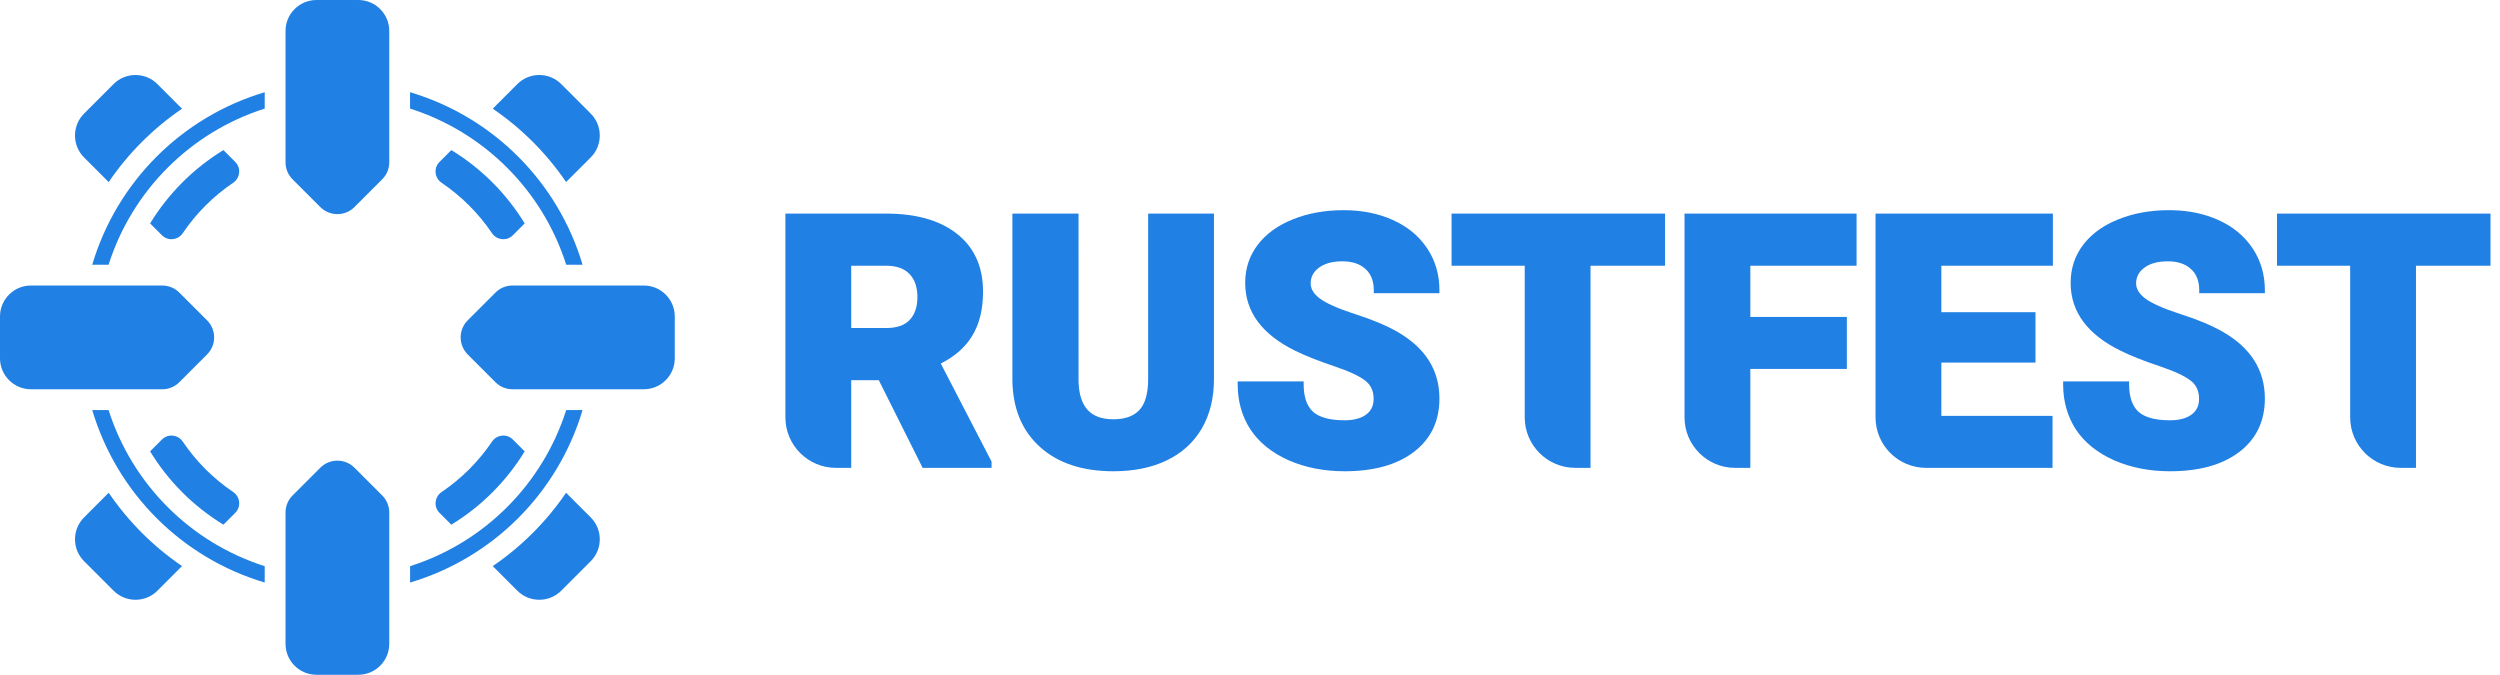
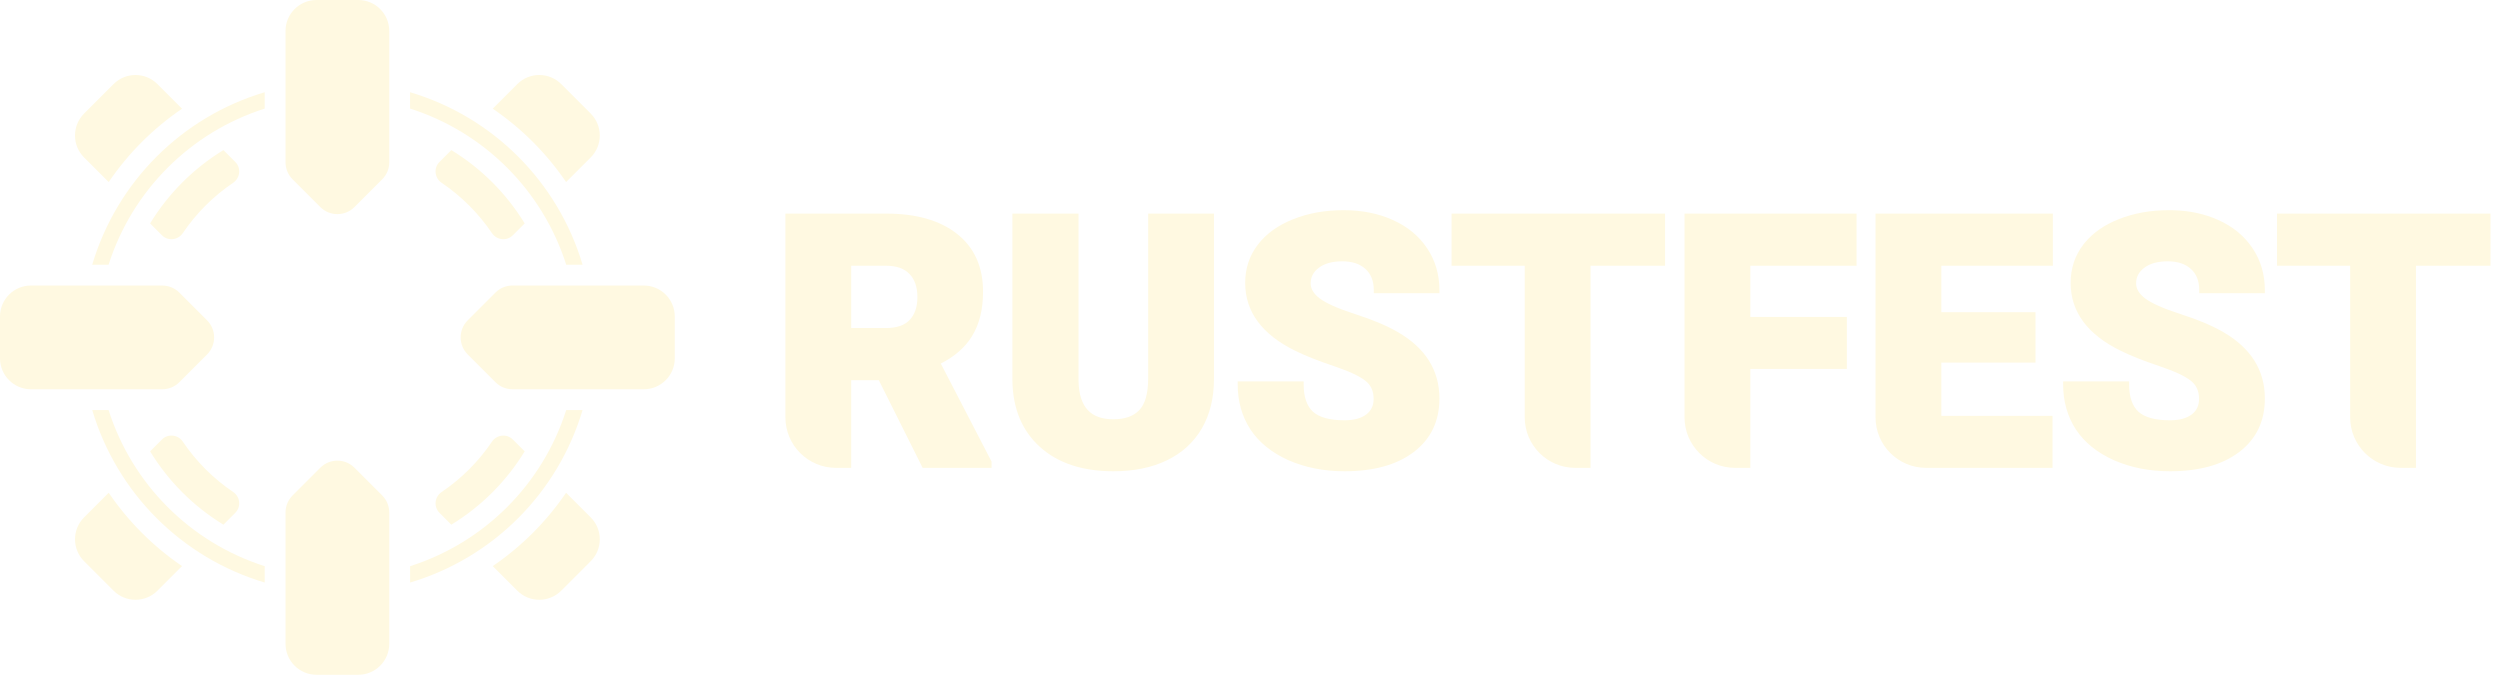
<svg xmlns="http://www.w3.org/2000/svg" height="61" viewBox="0 0 226 61" width="226">
-   <g fill="#2180e3" fill-rule="evenodd">
+   <g fill="#FFF9E1" fill-rule="evenodd">
    <path d="m80.103 19.308h-9.103v18.417a4.568 4.568 0 0 0 4.568 4.569h1.381v-7.925h2.494l3.963 7.925h6.232v-.566l-4.591-8.864c1.257-.638 2.204-1.462 2.824-2.477.67-1.081.996-2.429.996-4.026 0-2.229-.78-3.982-2.354-5.222-1.563-1.232-3.711-1.83-6.41-1.83zm-3.154 10.345v-5.63h3.154c.97 0 1.659.264 2.117.75l.002.001c.464.482.711 1.163.711 2.08s-.247 1.598-.711 2.08c-.446.464-1.135.72-2.12.72z" />
    <path d="m97.5 19.308h-5.98v15.073c.032 2.528.857 4.547 2.495 6.024 1.634 1.475 3.859 2.197 6.639 2.197 1.841 0 3.45-.324 4.819-.982 1.372-.66 2.431-1.62 3.168-2.882l.001-.001c.737-1.27 1.1-2.763 1.1-4.467v-14.962h-5.949v14.932c0 1.36-.284 2.28-.791 2.823-.51.546-1.276.84-2.348.84-1.06 0-1.819-.292-2.323-.836-.509-.547-.8-1.393-.83-2.584zm53.021 0h-19.3v4.716h6.614v13.701a4.568 4.568 0 0 0 4.568 4.569h1.381v-18.27h6.737zm17.314 0h-15.554v18.417a4.568 4.568 0 0 0 4.568 4.569h1.381v-8.942h8.726v-4.7h-8.726v-4.628h9.605zm17.745 0h-16.032v18.417a4.569 4.569 0 0 0 4.569 4.569h11.432v-4.7h-10.052v-4.814h8.511v-4.56h-8.511v-4.196h10.083zm39.561 0h-19.3v4.716h6.614v13.701a4.568 4.568 0 0 0 4.568 4.569h1.381v-18.27h6.737zm-103.673-.308c-1.684 0-3.209.272-4.571.82-1.362.54-2.433 1.306-3.197 2.308-.757.995-1.135 2.147-1.135 3.446 0 2.632 1.545 4.673 4.514 6.131.908.45 2.072.91 3.486 1.386 1.404.471 2.347.917 2.863 1.327l.002.002c.493.385.745.92.745 1.638 0 .621-.227 1.083-.678 1.419-.452.334-1.093.517-1.952.517-1.371 0-2.301-.279-2.856-.777-.541-.506-.838-1.31-.838-2.47v-.268h-5.964v.269c0 1.527.383 2.89 1.153 4.078l.002.002c.783 1.18 1.937 2.104 3.444 2.78h.002c1.518.664 3.205.994 5.057.994 2.616 0 4.71-.568 6.252-1.735 1.552-1.175 2.327-2.798 2.327-4.84 0-2.567-1.278-4.576-3.773-6.014-1.019-.588-2.313-1.13-3.876-1.626-1.547-.502-2.594-.974-3.173-1.408-.574-.44-.818-.894-.818-1.358 0-.568.233-1.031.726-1.405.505-.386 1.207-.593 2.135-.593.908 0 1.592.238 2.085.686l.002.001c.496.443.758 1.072.758 1.927v.27h5.934v-.27c0-1.416-.368-2.681-1.109-3.787-.74-1.115-1.778-1.969-3.104-2.563-1.315-.593-2.797-.887-4.443-.887zm81.944 3.599.224-.149c.74 1.106 1.108 2.372 1.108 3.787v.27h-5.933v-.27c0-.855-.262-1.484-.758-1.927-.495-.449-1.18-.687-2.088-.687-.928 0-1.63.207-2.134.592-.493.375-.727.838-.727 1.406 0 .464.244.917.819 1.358.579.434 1.626.906 3.173 1.408 1.563.497 2.856 1.038 3.875 1.626 2.495 1.438 3.773 3.447 3.773 6.014 0 2.042-.775 3.666-2.326 4.84-1.542 1.167-3.637 1.735-6.253 1.735-1.851 0-3.538-.33-5.056-.994-1.51-.675-2.663-1.6-3.447-2.78-.772-1.19-1.154-2.553-1.154-4.08v-.269h5.964v.269c0 1.159.296 1.963.838 2.469.554.499 1.485.777 2.855.777.859 0 1.5-.183 1.953-.517.45-.336.677-.798.677-1.419 0-.718-.252-1.253-.745-1.638-.517-.412-1.461-.858-2.864-1.33-1.415-.474-2.578-.936-3.487-1.385-2.968-1.458-4.513-3.499-4.513-6.13 0-1.3.377-2.452 1.134-3.447l.182-.227c.75-.891 1.758-1.583 3.015-2.08 1.363-.55 2.888-.821 4.571-.821l.408.006c1.484.045 2.83.337 4.035.881 1.326.594 2.364 1.448 3.104 2.562z" fill-rule="nonzero" />
    <path d="m20.198 47.43 1.071-1.071c.557-.557.433-1.46-.188-1.88a16.941 16.941 0 0 1 -4.56-4.56c-.42-.621-1.323-.745-1.88-.188l-1.072 1.072a19.919 19.919 0 0 0 6.629 6.628zm-10.372-2.884-2.226 2.227a2.801 2.801 0 0 0 0 3.959l2.669 2.669a2.802 2.802 0 0 0 3.96 0l2.226-2.227a25.128 25.128 0 0 1 -6.628-6.628z" fill-rule="nonzero" />
    <path d="m13.569 20.198 1.073 1.072c.556.556 1.46.432 1.879-.19a16.94 16.94 0 0 1 4.56-4.559c.621-.42.745-1.323.188-1.88l-1.071-1.072a19.918 19.918 0 0 0 -6.629 6.63zm2.885-10.372-2.226-2.226a2.801 2.801 0 0 0 -3.96 0l-2.669 2.669a2.807 2.807 0 0 0 -.001 3.963l.001.002 2.226 2.224a25.13 25.13 0 0 1 6.63-6.63z" />
    <g fill-rule="nonzero">
      <path d="m40.802 13.569-1.073 1.073c-.555.556-.433 1.458.188 1.879a17.033 17.033 0 0 1 4.562 4.562c.42.62 1.323.743 1.879.188l1.073-1.073a19.917 19.917 0 0 0 -6.63-6.629zm10.373 2.887 2.226-2.224h.001a2.807 2.807 0 0 0 -.001-3.964l-2.669-2.669a2.807 2.807 0 0 0 -3.963-.001l-.001.001-2.224 2.226a25.13 25.13 0 0 1 6.631 6.631zm-23.656-10.292h5.962v4.921h-5.961zm-24.717 19.646a2.802 2.802 0 0 0 -2.802 2.803v3.776a2.802 2.802 0 0 0 2.802 2.802h11.865c.554 0 1.118-.213 1.542-.637l2.51-2.51c.851-.85.851-2.235 0-3.085l-2.51-2.51a2.184 2.184 0 0 0 -1.542-.637zm43.557 13.92 1.072 1.073a19.916 19.916 0 0 1 -6.63 6.628l-1.071-1.071c-.556-.557-.432-1.46.19-1.88a16.94 16.94 0 0 0 4.559-4.56c.42-.621 1.323-.745 1.88-.188zm.409 13.67-2.225-2.224a25.13 25.13 0 0 0 6.63-6.63l2.228 2.226a2.801 2.801 0 0 1 0 3.96l-2.669 2.669a2.807 2.807 0 0 1 -3.963.001zm-14.726-11.12a2.184 2.184 0 0 0 -3.084 0l-2.51 2.51a2.184 2.184 0 0 0 -.637 1.543v11.865a2.802 2.802 0 0 0 2.801 2.802h3.776a2.802 2.802 0 0 0 2.801-2.802v-11.865c0-.554-.212-1.118-.636-1.542zm14.291-16.47c-.56 0-1.12.214-1.542.637l-2.51 2.51c-.851.851-.851 2.235 0 3.086l2.51 2.51c.423.423.982.637 1.542.637h11.865a2.802 2.802 0 0 0 2.802-2.802v-3.776a2.802 2.802 0 0 0 -2.802-2.801z" />
      <path d="m28.612 0a2.802 2.802 0 0 0 -2.801 2.802v11.865c0 .56.213 1.12.636 1.542l2.51 2.51c.851.851 2.235.851 3.086 0l2.51-2.51c.423-.423.637-.982.637-1.542v-11.865a2.802 2.802 0 0 0 -2.802-2.802z" />
    </g>
    <path d="m23.93 8.337a23.16 23.16 0 0 0 -15.593 15.593h1.479a21.75 21.75 0 0 1 14.114-14.114zm13.14 1.479a21.749 21.749 0 0 1 14.115 14.114h1.479a23.16 23.16 0 0 0 -15.594-15.593zm15.594 27.254h-1.479a21.75 21.75 0 0 1 -14.113 14.113v1.479a23.16 23.16 0 0 0 15.591-15.592zm-44.326 0a23.16 23.16 0 0 0 15.592 15.592v-1.479a21.75 21.75 0 0 1 -14.114-14.113z" />
  </g>
</svg>
